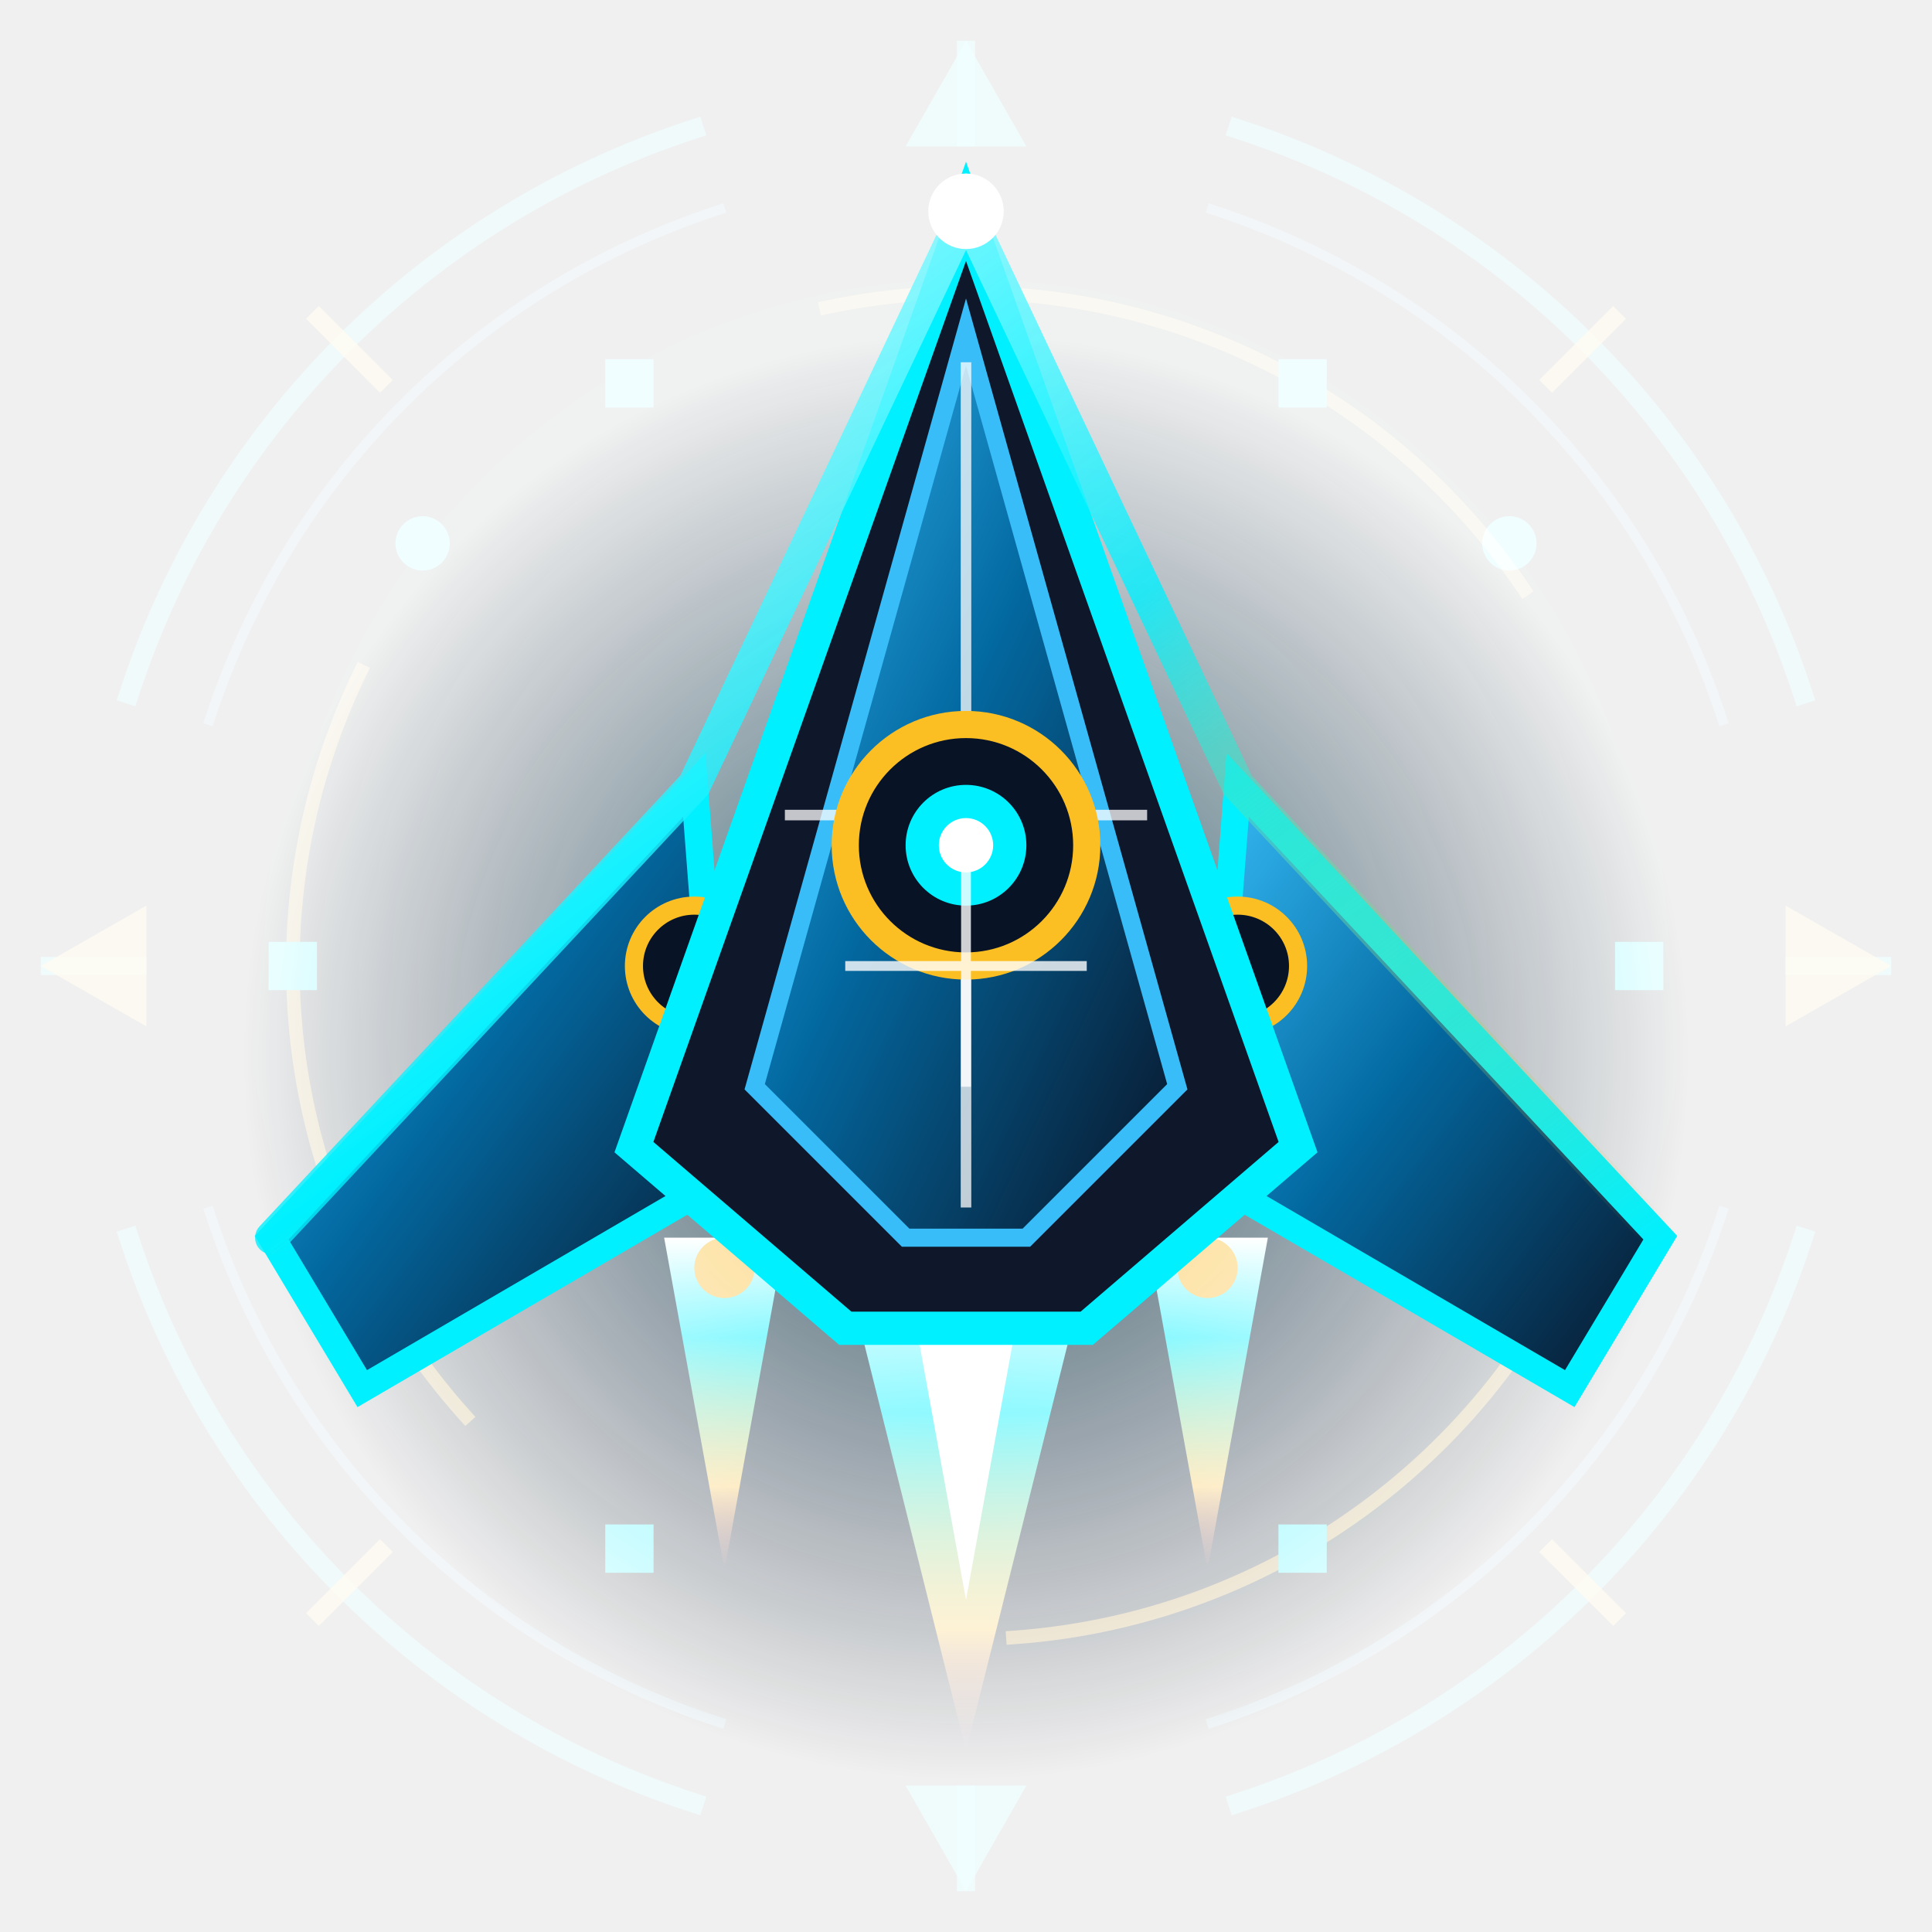
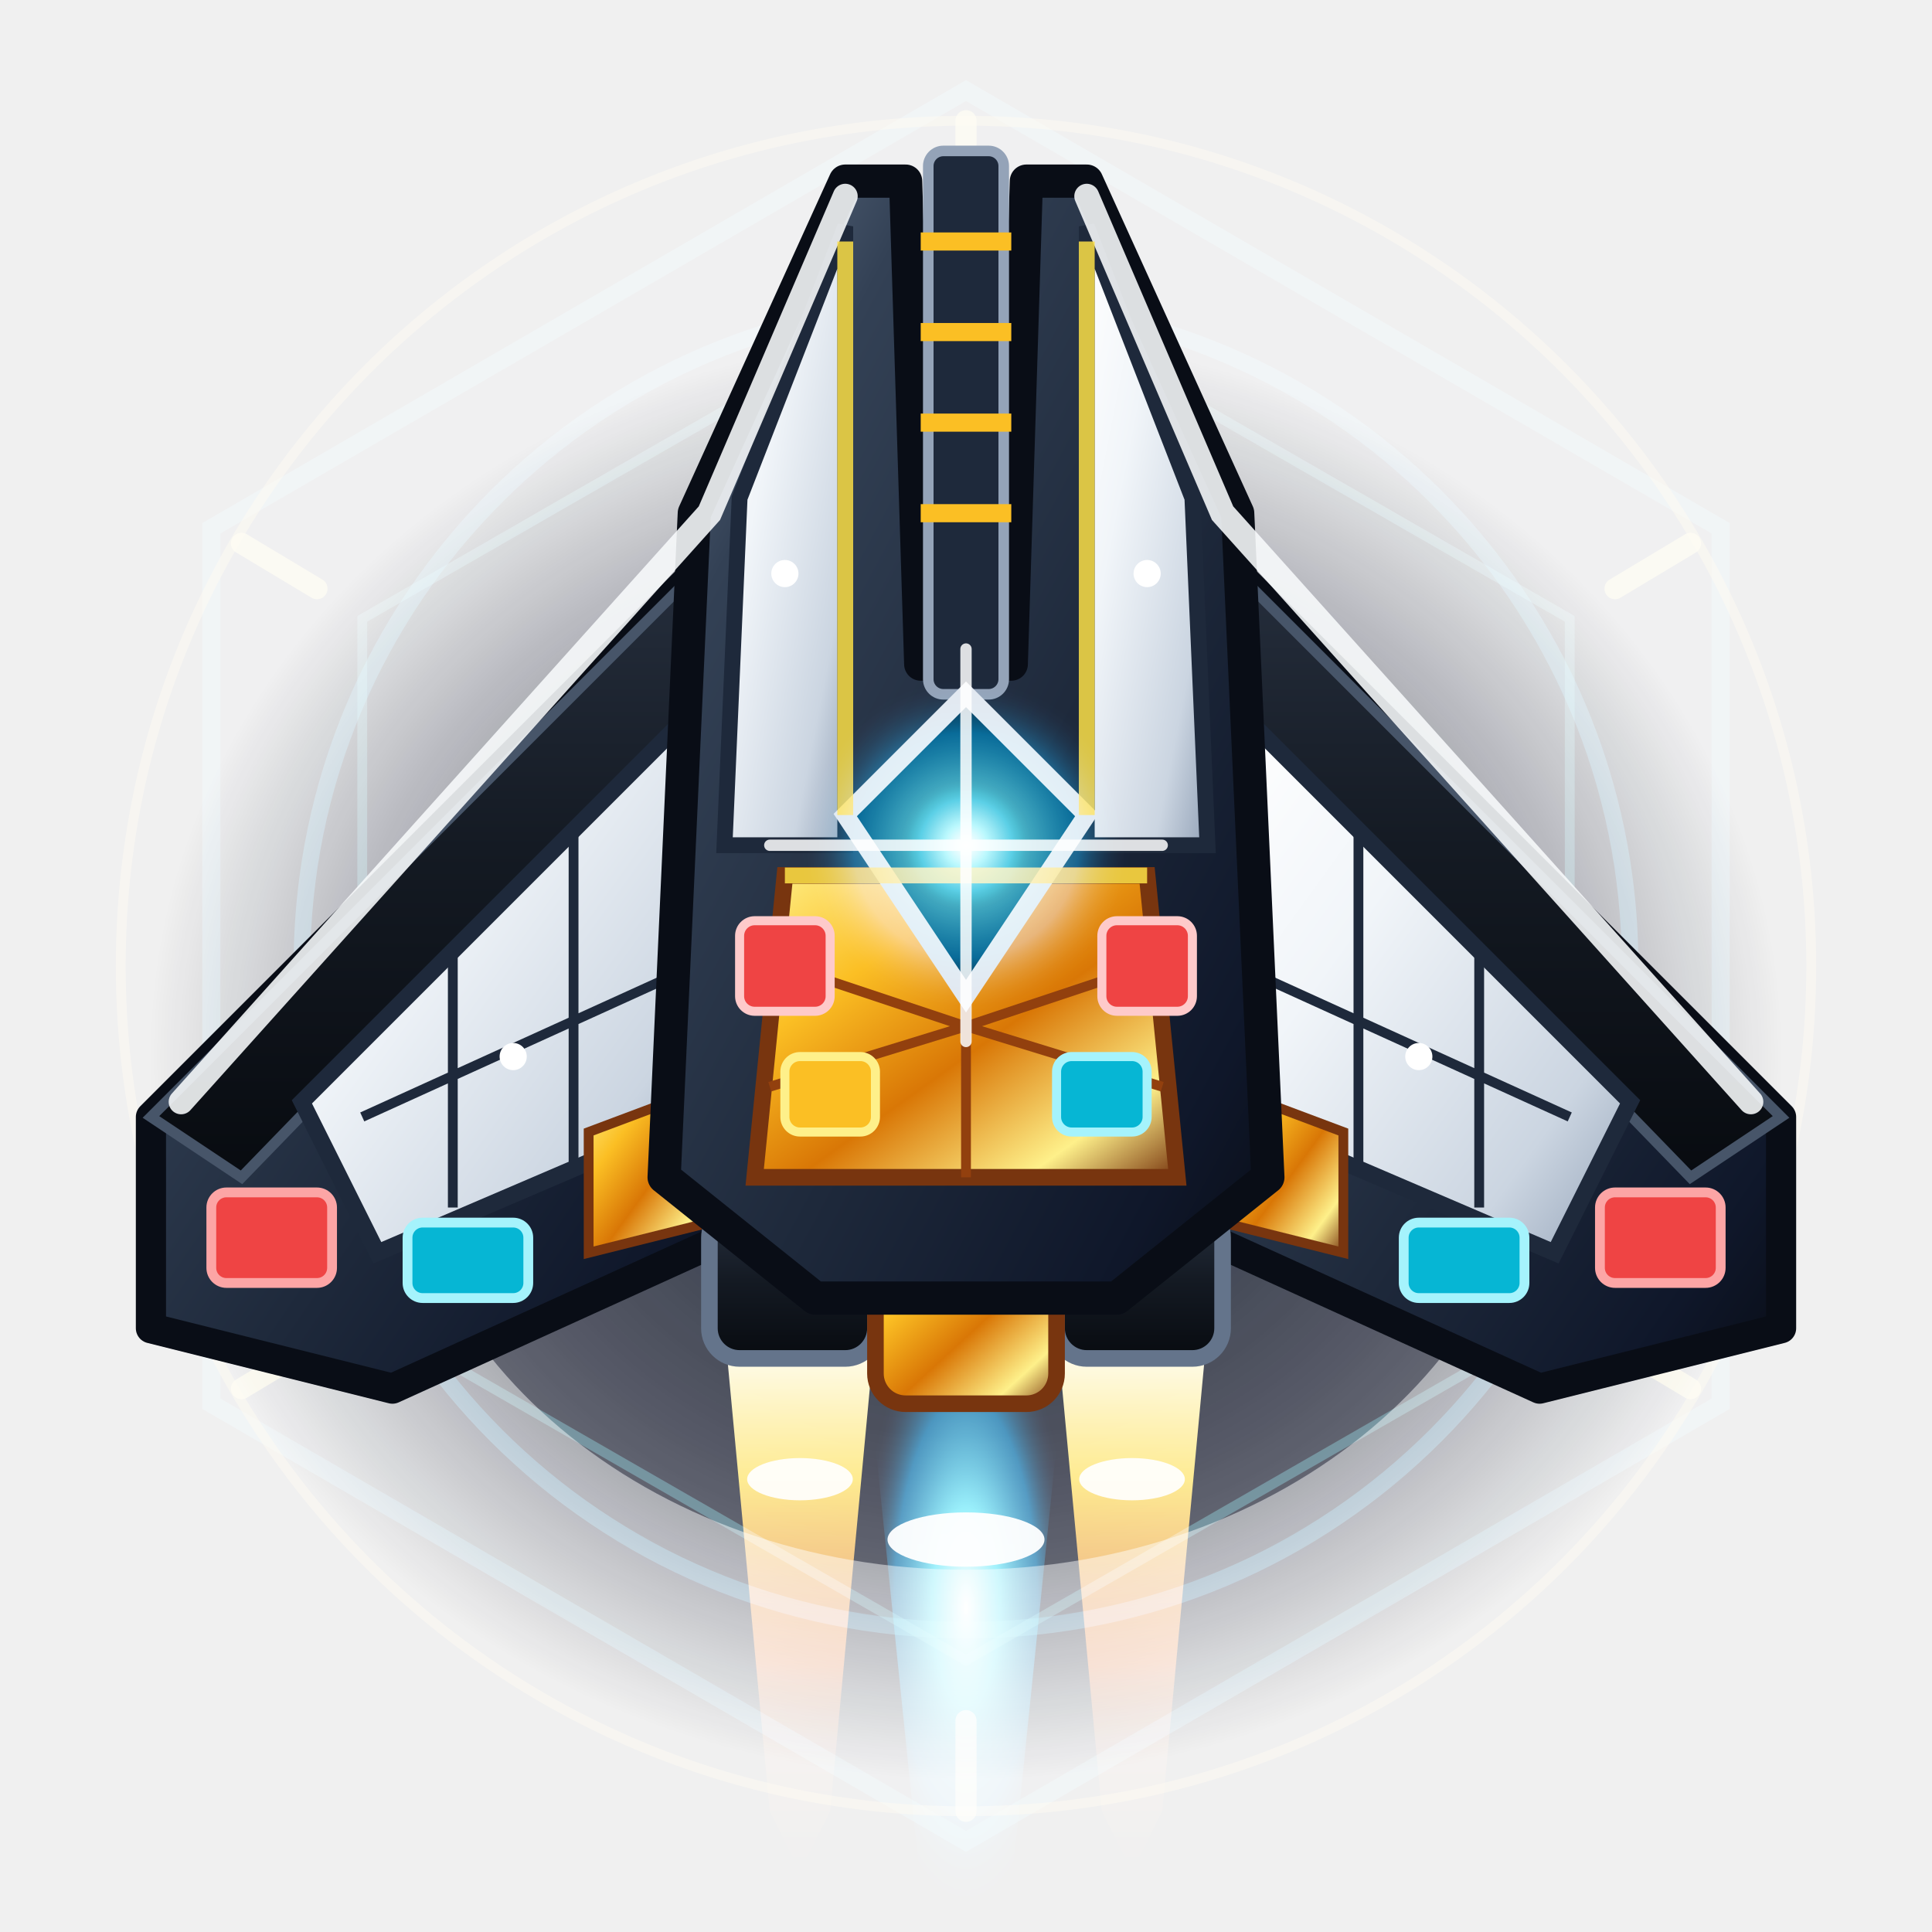
- <svg xmlns="http://www.w3.org/2000/svg" viewBox="0 0 128 128" fill="none" data-rig-id="star-defender-icon-rig" data-root-anchor="64,64" data-has-aura="true">
+ <svg xmlns="http://www.w3.org/2000/svg" viewBox="0 0 128 128" width="128" height="128" data-rig-id="star-defender-icon-rig" data-root-anchor="64,64" data-faction="helios">
  <defs>
-     <radialGradient id="sdi-bg-void" cx="50%" cy="40%" r="70%">
-       <stop offset="0%" stop-color="#0d1b33" />
-       <stop offset="65%" stop-color="#050b18" />
-       <stop offset="100%" stop-color="#030712" />
+     <linearGradient id="icon-ti-armor" x1="0%" y1="0%" x2="100%" y2="100%">
+       <stop offset="0%" stop-color="#64748b" />
+       <stop offset="22%" stop-color="#334155" />
+       <stop offset="58%" stop-color="#1e293b" />
+       <stop offset="86%" stop-color="#0f172a" />
+       <stop offset="100%" stop-color="#090d16" />
+     </linearGradient>
+     <linearGradient id="icon-ceramic-white" x1="0%" y1="0%" x2="100%" y2="100%">
+       <stop offset="0%" stop-color="#ffffff" />
+       <stop offset="35%" stop-color="#f1f5f9" />
+       <stop offset="78%" stop-color="#cbd5e1" />
+       <stop offset="100%" stop-color="#94a3b8" />
+     </linearGradient>
+     <linearGradient id="icon-ceramic-black" x1="0%" y1="0%" x2="0%" y2="100%">
+       <stop offset="0%" stop-color="#27303f" />
+       <stop offset="48%" stop-color="#141a23" />
+       <stop offset="100%" stop-color="#080b10" />
+     </linearGradient>
+     <linearGradient id="icon-kapton-gold" x1="0%" y1="0%" x2="100%" y2="100%">
+       <stop offset="0%" stop-color="#fef08a" />
+       <stop offset="28%" stop-color="#fbbf24" />
+       <stop offset="55%" stop-color="#d97706" />
+       <stop offset="82%" stop-color="#fef08a" />
+       <stop offset="100%" stop-color="#78350f" />
+     </linearGradient>
+     <radialGradient id="icon-core-glow" cx="50%" cy="50%" r="50%">
+       <stop offset="0%" stop-color="#ffffff" />
+       <stop offset="32%" stop-color="#67e8f9" />
+       <stop offset="68%" stop-color="#0284c7" stop-opacity="0.78" />
+       <stop offset="100%" stop-color="#050914" stop-opacity="0" />
    </radialGradient>
-     <radialGradient id="sdi-cast-shadow" cx="50%" cy="50%" r="50%">
-       <stop offset="0%" stop-color="#020617" stop-opacity="0.8" />
-       <stop offset="100%" stop-color="#030712" stop-opacity="0" />
+     <linearGradient id="icon-plume-grad" x1="50%" y1="0%" x2="50%" y2="100%">
+       <stop offset="0%" stop-color="#ffffff" />
+       <stop offset="28%" stop-color="#fde047" />
+       <stop offset="62%" stop-color="#f97316" stop-opacity="0.88" />
+       <stop offset="100%" stop-color="#7c2d12" stop-opacity="0" />
+     </linearGradient>
+     <radialGradient id="icon-shadow-grad" cx="50%" cy="50%" r="50%">
+       <stop offset="0%" stop-color="#020617" stop-opacity="0.82" />
+       <stop offset="62%" stop-color="#020617" stop-opacity="0.38" />
+       <stop offset="100%" stop-color="#020617" stop-opacity="0" />
    </radialGradient>
-     <radialGradient id="sdi-aura-field" cx="50%" cy="50%" r="50%">
-       <stop offset="0%" stop-color="#00f0ff" stop-opacity="0.32" />
-       <stop offset="60%" stop-color="#0284c7" stop-opacity="0.14" />
-       <stop offset="100%" stop-color="#030712" stop-opacity="0" />
-     </radialGradient>
-     <linearGradient id="sdi-hull-armor" x1="0%" y1="0%" x2="100%" y2="100%">
-       <stop offset="0%" stop-color="#38bdf8" />
-       <stop offset="45%" stop-color="#0369a1" />
-       <stop offset="100%" stop-color="#091326" />
-     </linearGradient>
-     <linearGradient id="sdi-plume-fire" x1="50%" y1="0%" x2="50%" y2="100%">
-       <stop offset="0%" stop-color="#ffffff" />
-       <stop offset="30%" stop-color="#00f0ff" />
-       <stop offset="75%" stop-color="#fbbf24" />
-       <stop offset="100%" stop-color="#ef4444" stop-opacity="0" />
-     </linearGradient>
-     <linearGradient id="sdi-rim-light" x1="0%" y1="0%" x2="100%" y2="100%">
-       <stop offset="0%" stop-color="#ffffff" stop-opacity="0.95" />
-       <stop offset="50%" stop-color="#00f0ff" stop-opacity="0.8" />
-       <stop offset="100%" stop-color="#fbbf24" stop-opacity="0" />
-     </linearGradient>
  </defs>
  <g id="part-shadow-cast" data-pivot="64,68" data-parent="root" data-z-index="1" data-blend="multiply" style="mix-blend-mode: multiply">
-     <ellipse cx="64" cy="70" rx="48" ry="48" fill="url(#sdi-cast-shadow)" />
+     <ellipse cx="64" cy="70" rx="54" ry="48" fill="url(#icon-shadow-grad)" />
+     <ellipse cx="64" cy="72" rx="38" ry="32" fill="#020617" opacity="0.45" />
  </g>
-   <g id="part-aura-ring-outer" data-pivot="64,64" data-parent="root" data-z-index="4" data-blend="screen" data-motion="spin-cw" style="mix-blend-mode: screen">
-     <circle cx="64" cy="64" r="62" fill="url(#sdi-aura-field)" />
-     <path fill="none" stroke="#00f0ff" stroke-width="1.3" stroke-opacity="0.72" d="M119.45,82.02 A58.3,58.3 0 0,1 82.02,119.45 M45.98,119.45 A58.3,58.3 0 0,1 8.55,82.02 M8.55,45.98 A58.3,58.3 0 0,1 45.98,8.55 M82.02,8.55 A58.3,58.3 0 0,1 119.45,45.98" stroke-linecap="square" />
-     <path fill="none" stroke="#38bdf8" stroke-width="0.65" stroke-opacity="0.52" d="M114.12,80.29 A52.7,52.7 0 0,1 80.29,114.12 M47.71,114.12 A52.7,52.7 0 0,1 13.88,80.29 M13.88,47.71 A52.7,52.7 0 0,1 47.71,13.88 M80.29,13.88 A52.7,52.7 0 0,1 114.12,47.71" stroke-linecap="square" />
-     <line x1="118.3" y1="64" x2="125.3" y2="64" stroke="#00f0ff" stroke-width="1.2" stroke-opacity="0.82" />
-     <line x1="102.4" y1="102.4" x2="107.3" y2="107.3" stroke="#fbbf24" stroke-width="1.2" stroke-opacity="0.82" />
-     <line x1="64" y1="118.3" x2="64" y2="125.3" stroke="#00f0ff" stroke-width="1.2" stroke-opacity="0.82" />
-     <line x1="25.6" y1="102.4" x2="20.7" y2="107.3" stroke="#fbbf24" stroke-width="1.2" stroke-opacity="0.82" />
-     <line x1="9.7" y1="64" x2="2.7" y2="64" stroke="#00f0ff" stroke-width="1.2" stroke-opacity="0.82" />
-     <line x1="25.6" y1="25.6" x2="20.7" y2="20.7" stroke="#fbbf24" stroke-width="1.2" stroke-opacity="0.82" />
-     <line x1="64" y1="9.7" x2="64" y2="2.7" stroke="#00f0ff" stroke-width="1.2" stroke-opacity="0.82" />
-     <line x1="102.4" y1="25.6" x2="107.3" y2="20.7" stroke="#fbbf24" stroke-width="1.2" stroke-opacity="0.82" />
-     <polygon points="64,2.7 68,9.7 60,9.7" fill="#00f0ff" fill-opacity="0.82" />
-     <polygon points="64,125.3 68,118.3 60,118.3" fill="#00f0ff" fill-opacity="0.82" />
-     <polygon points="2.7,64 9.7,68 9.7,60" fill="#fbbf24" fill-opacity="0.82" />
-     <polygon points="125.3,64 118.3,68 118.3,60" fill="#fbbf24" fill-opacity="0.82" />
+   <g id="part-aura-ring-outer" data-pivot="64,64" data-parent="root" data-z-index="4" data-blend="screen" style="mix-blend-mode: screen">
+     <polygon points="64,6 114,35 114,93 64,122 14,93 14,35" fill="#091326" fill-opacity="0.72" stroke="#38bdf8" stroke-width="1.2" opacity="0.42" />
+     <circle cx="64" cy="64" r="56" fill="none" stroke="#fbbf24" stroke-width="0.65" opacity="0.48" />
+     <path d="M64,8 L64,14 M112,36 L107,39 M112,92 L107,89 M64,120 L64,114 M16,92 L21,89 M16,36 L21,39" stroke="#fde047" stroke-width="1.4" stroke-linecap="round" opacity="0.75" />
  </g>
-   <g id="part-aura-ring-inner" data-pivot="64,64" data-parent="root" data-z-index="5" data-blend="screen" data-motion="spin-ccw" style="mix-blend-mode: screen">
-     <path fill="none" stroke="#fbbf24" stroke-width="0.9" stroke-opacity="0.68" d="M106.42,77.78 A44.6,44.6 0 0,1 67.11,108.49 M30.86,93.84 A44.6,44.6 0 0,1 23.91,44.45 M54.73,20.37 A44.6,44.6 0 0,1 100.98,39.06" stroke-linecap="square" />
-     <rect x="107" y="62.4" width="3.2" height="3.2" fill="#00f0ff" />
-     <rect x="84.7" y="101" width="3.2" height="3.2" fill="#00f0ff" />
-     <rect x="40.1" y="101" width="3.2" height="3.2" fill="#00f0ff" />
-     <rect x="17.8" y="62.4" width="3.2" height="3.2" fill="#00f0ff" />
-     <rect x="40.1" y="23.8" width="3.2" height="3.2" fill="#00f0ff" />
-     <rect x="84.7" y="23.8" width="3.2" height="3.2" fill="#00f0ff" />
+   <g id="part-aura-ring-inner" data-pivot="64,64" data-parent="root" data-z-index="5" data-blend="screen" style="mix-blend-mode: screen">
+     <circle cx="64" cy="64" r="44" fill="none" stroke="#38bdf8" stroke-width="1.1" opacity="0.42" />
+     <polygon points="64,18 104,41 104,87 64,110 24,87 24,41" fill="none" stroke="#67e8f9" stroke-width="0.65" opacity="0.35" />
  </g>
  <g id="part-icon-plume" data-pivot="64,86" data-parent="part-icon-hull" data-z-index="10" data-blend="screen" style="mix-blend-mode: screen">
-     <polygon points="56,84 64,116 72,84" fill="url(#sdi-plume-fire)" />
-     <polygon points="60,84 64,106 68,84" fill="#ffffff" />
-     <polygon points="44,82 48,104 52,82" fill="url(#sdi-plume-fire)" />
-     <polygon points="76,82 80,104 84,82" fill="url(#sdi-plume-fire)" />
-     <circle cx="64" cy="86" r="3" fill="#00f0ff" />
-     <circle cx="48" cy="84" r="2" fill="#fbbf24" />
-     <circle cx="80" cy="84" r="2" fill="#fbbf24" />
+     <polygon points="48,88 58,88 55,120 53,124 51,120" fill="url(#icon-plume-grad)" />
+     <polygon points="70,88 80,88 77,120 75,124 73,120" fill="url(#icon-plume-grad)" />
+     <polygon points="57,86 71,86 67,125 64,127 61,125" fill="url(#icon-core-glow)" />
+     <ellipse cx="53" cy="98" rx="3.5" ry="1.4" fill="#ffffff" opacity="0.92" />
+     <ellipse cx="75" cy="98" rx="3.5" ry="1.4" fill="#ffffff" opacity="0.92" />
+     <ellipse cx="64" cy="102" rx="5.2" ry="1.8" fill="#ffffff" opacity="0.95" />
+   </g>
+   <g id="part-icon-wing-L" data-pivot="46,64" data-parent="part-icon-hull" data-z-index="20" data-blend="normal">
+     <polygon points="48,36 10,74 10,88 26,92 48,82" fill="url(#icon-ti-armor)" stroke="#090d16" stroke-width="2.0" stroke-linejoin="round" />
+     <polygon points="48,36 10,74 16,78 48,45" fill="url(#icon-ceramic-black)" stroke="#475569" stroke-width="0.7" />
+     <polygon points="46,47 20,73 25,83 46,74" fill="url(#icon-ceramic-white)" stroke="#1e293b" stroke-width="1.1" />
+     <path d="M38,55 L38,77 M30,63 L30,80 M24,74 L46,64" stroke="#1e293b" stroke-width="0.65" />
+     <polygon points="39,75 47,72 47,81 39,83" fill="url(#icon-kapton-gold)" stroke="#78350f" stroke-width="0.65" />
+     <rect x="14" y="79" width="8" height="6" rx="1" fill="#ef4444" stroke="#fca5a5" stroke-width="0.65" />
+     <rect x="27" y="81" width="8" height="5" rx="1" fill="#06b6d4" stroke="#a5f3fc" stroke-width="0.65" />
  </g>
  <g id="part-icon-wing-R" data-pivot="82,64" data-parent="part-icon-hull" data-z-index="20" data-blend="normal">
-     <polygon points="82,52 110,82 104,92 80,78" fill="url(#sdi-hull-armor)" stroke="#00f0ff" stroke-width="1.8" stroke-linejoin="miter" stroke-miterlimit="3" />
-     <circle cx="82" cy="64" r="4" fill="#091326" stroke="#fbbf24" stroke-width="1.2" />
-   </g>
-   <g id="part-icon-wing-L" data-pivot="46,64" data-parent="part-icon-hull" data-z-index="20" data-blend="normal">
-     <polygon points="46,52 18,82 24,92 48,78" fill="url(#sdi-hull-armor)" stroke="#00f0ff" stroke-width="1.8" stroke-linejoin="miter" stroke-miterlimit="3" />
-     <circle cx="46" cy="64" r="4" fill="#091326" stroke="#fbbf24" stroke-width="1.2" />
+     <polygon points="80,36 118,74 118,88 102,92 80,82" fill="url(#icon-ti-armor)" stroke="#090d16" stroke-width="2.0" stroke-linejoin="round" />
+     <polygon points="80,36 118,74 112,78 80,45" fill="url(#icon-ceramic-black)" stroke="#475569" stroke-width="0.7" />
+     <polygon points="82,47 108,73 103,83 82,74" fill="url(#icon-ceramic-white)" stroke="#1e293b" stroke-width="1.1" />
+     <path d="M90,55 L90,77 M98,63 L98,80 M104,74 L82,64" stroke="#1e293b" stroke-width="0.65" />
+     <polygon points="89,75 81,72 81,81 89,83" fill="url(#icon-kapton-gold)" stroke="#78350f" stroke-width="0.65" />
+     <rect x="106" y="79" width="8" height="6" rx="1" fill="#ef4444" stroke="#fca5a5" stroke-width="0.65" />
+     <rect x="93" y="81" width="8" height="5" rx="1" fill="#06b6d4" stroke="#a5f3fc" stroke-width="0.65" />
  </g>
  <g id="part-icon-hull" data-pivot="64,64" data-parent="root" data-z-index="30" data-blend="normal">
-     <polygon points="64,14 86,76 72,88 56,88 42,76" fill="#0f172a" stroke="#00f0ff" stroke-width="2.2" stroke-linejoin="miter" stroke-miterlimit="3" />
-     <polygon points="64,22 78,72 68,82 60,82 50,72" fill="url(#sdi-hull-armor)" stroke="#38bdf8" stroke-width="1.2" />
-     <path d="M64 24 L64 80 M52 54 L76 54" stroke="#ffffff" stroke-width="0.7" stroke-opacity="0.75" />
-     <circle cx="64" cy="56" r="8" fill="#091326" stroke="#fbbf24" stroke-width="1.8" />
-     <circle cx="64" cy="56" r="4" fill="#00f0ff" />
-     <circle cx="64" cy="56" r="1.8" fill="#ffffff" />
-     <path d="M 56 64 H 72 M 64 56 V 72" stroke="#ffffff" stroke-width="0.65" stroke-opacity="0.8" />
+     <rect x="47" y="80" width="11" height="10" rx="2" fill="url(#icon-ceramic-black)" stroke="#64748b" stroke-width="1.1" />
+     <rect x="70" y="80" width="11" height="10" rx="2" fill="url(#icon-ceramic-black)" stroke="#64748b" stroke-width="1.1" />
+     <rect x="58" y="82" width="12" height="11" rx="2" fill="url(#icon-kapton-gold)" stroke="#78350f" stroke-width="1.1" />
+     <polygon points="56,12 46,34 44,78 54,86 74,86 84,78 82,34 72,12 68,12 67,44 61,44 60,12" fill="url(#icon-ti-armor)" stroke="#090d16" stroke-width="2.2" stroke-linejoin="round" />
+     <polygon points="56,15 49,33 48,56 56,56" fill="url(#icon-ceramic-white)" stroke="#1e293b" stroke-width="1.05" />
+     <polygon points="72,15 79,33 80,56 72,56" fill="url(#icon-ceramic-white)" stroke="#1e293b" stroke-width="1.05" />
+     <polygon points="52,58 76,58 78,78 50,78" fill="url(#icon-kapton-gold)" stroke="#78350f" stroke-width="1.1" />
+     <path d="M52,64 L64,68 L76,64 M51,72 L64,68 L77,72 M64,58 L64,78" fill="none" stroke="#92400e" stroke-width="0.65" />
+     <rect x="61.5" y="10" width="5" height="36" rx="1" fill="#1e293b" stroke="#94a3b8" stroke-width="0.7" />
+     <path d="M61,16 L67,16 M61,22 L67,22 M61,28 L67,28 M61,34 L67,34" stroke="#fbbf24" stroke-width="1.2" />
+     <rect x="49" y="61" width="6" height="6" rx="1" fill="#ef4444" stroke="#fecaca" stroke-width="0.6" />
+     <rect x="73" y="61" width="6" height="6" rx="1" fill="#ef4444" stroke="#fecaca" stroke-width="0.6" />
+     <rect x="52" y="70" width="6" height="5" rx="1" fill="#fbbf24" stroke="#fef08a" stroke-width="0.6" />
+     <rect x="70" y="70" width="6" height="5" rx="1" fill="#06b6d4" stroke="#a5f3fc" stroke-width="0.6" />
+     <polygon points="64,46 72,54 64,66 56,54" fill="#082f49" stroke="#e2e8f0" stroke-width="1.2" />
+     <circle cx="64" cy="56" r="4.5" fill="url(#icon-core-glow)" />
  </g>
  <g id="part-light-rim-icon" data-pivot="64,64" data-parent="part-icon-hull" data-z-index="45" data-blend="plus-lighter" style="mix-blend-mode: plus-lighter">
-     <path d="M18 82 L46 52 L64 14 L82 52 L110 82" stroke="url(#sdi-rim-light)" stroke-width="2.2" stroke-linecap="round" />
+     <path d="M56,13 L47,34 L12,73 M72,13 L81,34 L116,73" fill="none" stroke="#f8fafc" stroke-width="1.65" stroke-linecap="round" opacity="0.88" />
+     <path d="M56,16 L56,54 M72,16 L72,54 M52,58 L76,58" fill="none" stroke="#fde047" stroke-width="1.05" opacity="0.85" />
+     <circle cx="52" cy="38" r="0.9" fill="#ffffff" />
+     <circle cx="76" cy="38" r="0.9" fill="#ffffff" />
+     <circle cx="34" cy="70" r="0.9" fill="#ffffff" />
+     <circle cx="94" cy="70" r="0.9" fill="#ffffff" />
  </g>
  <g id="part-aura-corona-top" data-pivot="64,64" data-parent="root" data-z-index="65" data-blend="screen" style="mix-blend-mode: screen">
-     <circle cx="64" cy="14" r="2.5" fill="#ffffff" />
-     <circle cx="28" cy="36" r="1.8" fill="#00f0ff" />
-     <circle cx="100" cy="36" r="1.8" fill="#00f0ff" />
+     <circle cx="64" cy="56" r="11" fill="url(#icon-core-glow)" opacity="0.72" />
+     <path d="M64,43 L64,69 M51,56 L77,56" stroke="#ffffff" stroke-width="0.75" stroke-linecap="round" opacity="0.85" />
  </g>
</svg>
